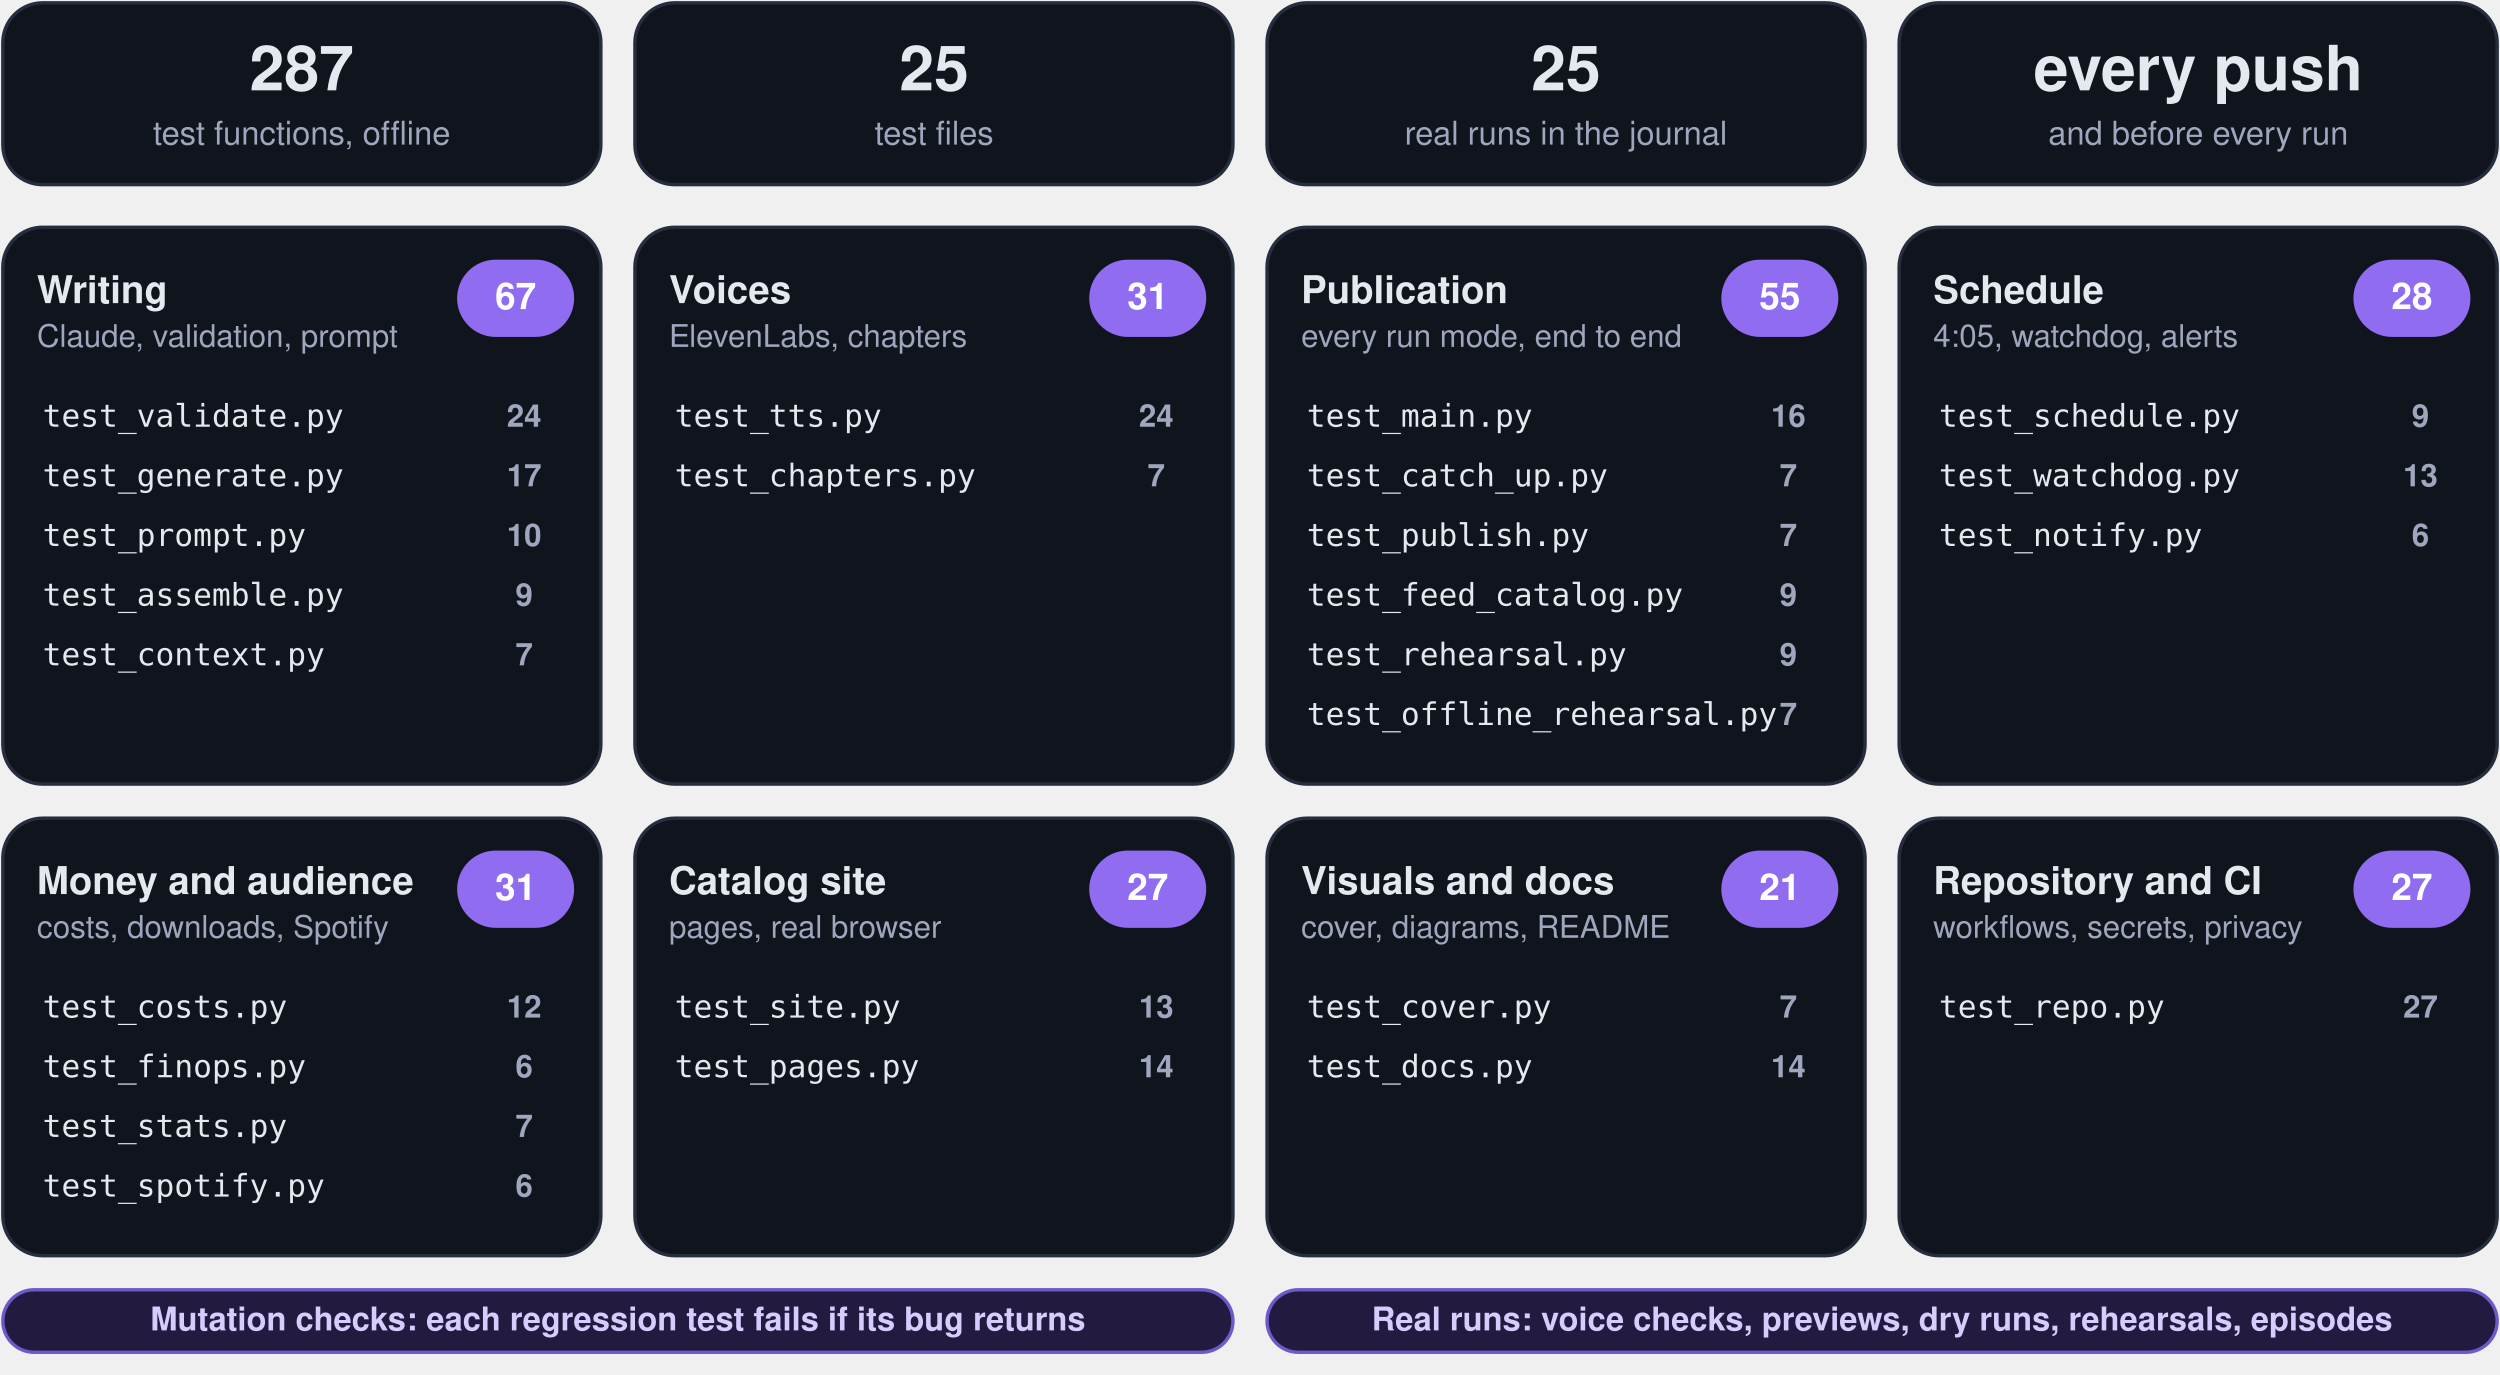
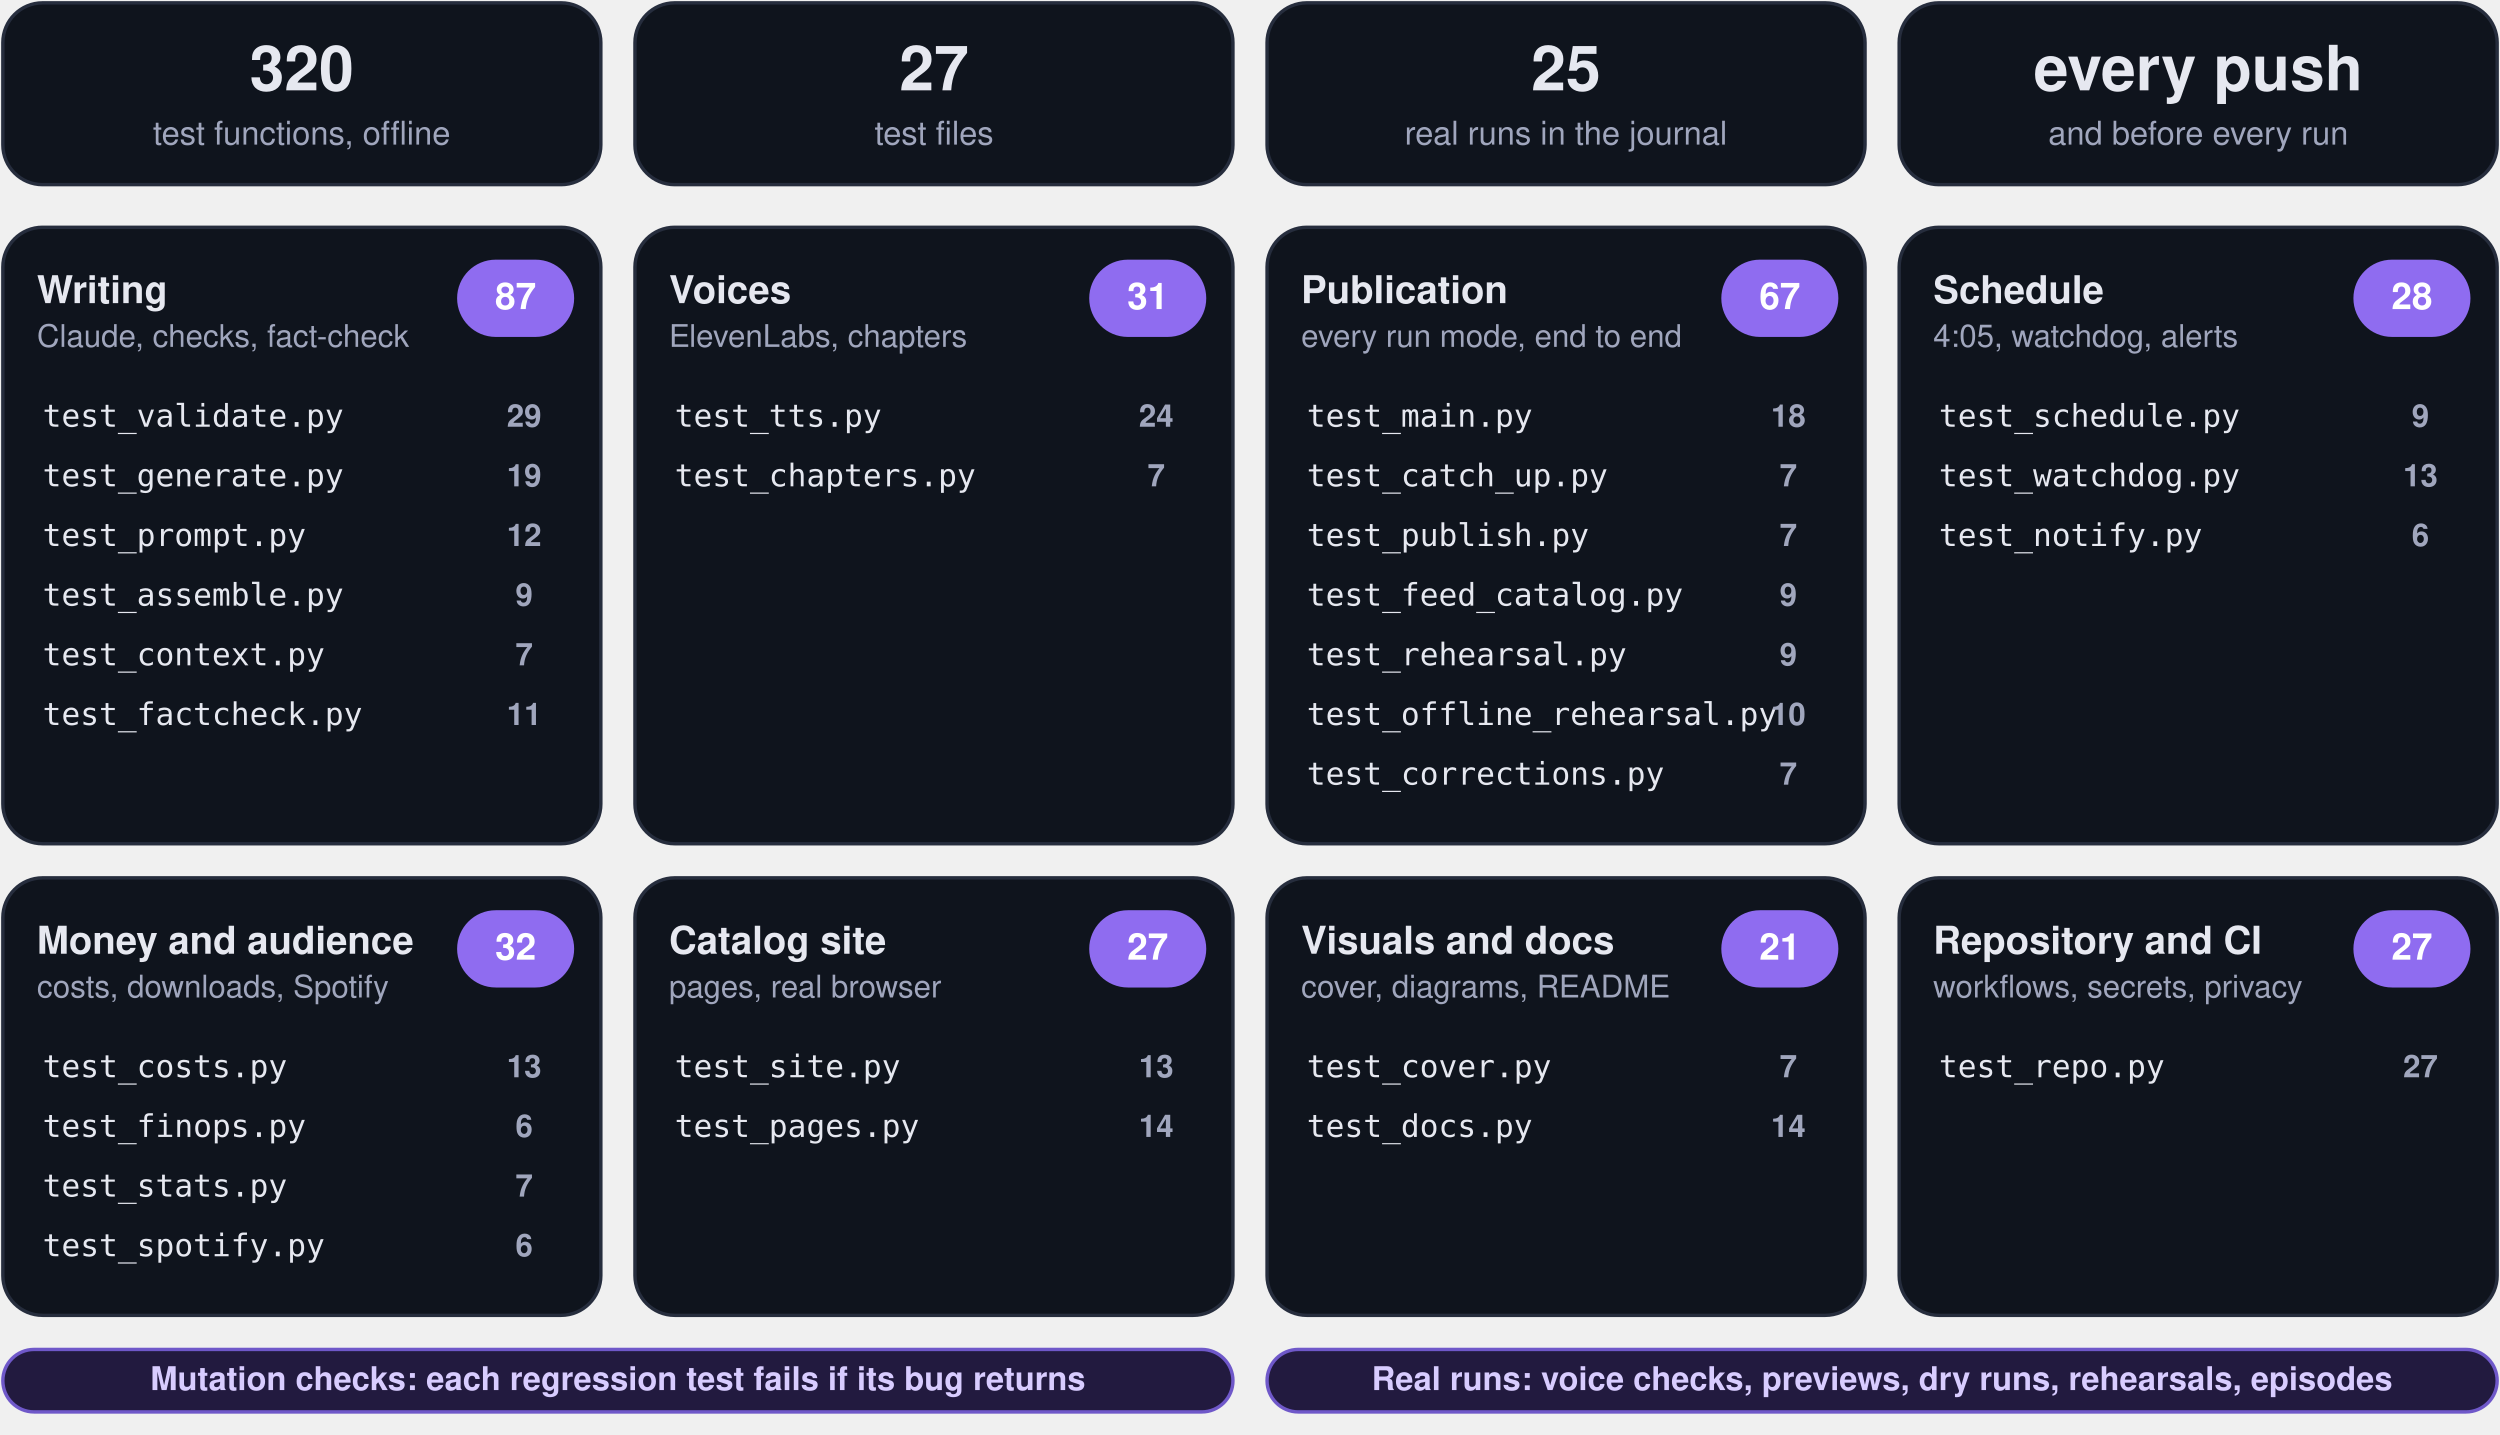
- <svg xmlns="http://www.w3.org/2000/svg" viewBox="0 0 880 484" width="880" height="484" role="img" aria-label="Test plan: 287 offline tests in 25 files">
+ <svg xmlns="http://www.w3.org/2000/svg" viewBox="0 0 880 505" width="880" height="505" role="img" aria-label="Test plan: 320 offline tests in 27 files">
  <g class="box">
    <rect x="1.0" y="1.0" width="210.5" height="64.0" rx="14" fill="#0f141d" stroke="#262d3d" stroke-width="1.2" class="frame" />
-     <text x="106.2" y="31.8" font-family="-apple-system, BlinkMacSystemFont, 'Segoe UI', Helvetica, Arial, sans-serif" font-size="22" font-weight="750" fill="#e6e8f0" text-anchor="middle">287</text>
+     <text x="106.2" y="31.8" font-family="-apple-system, BlinkMacSystemFont, 'Segoe UI', Helvetica, Arial, sans-serif" font-size="22" font-weight="750" fill="#e6e8f0" text-anchor="middle">320</text>
    <text x="106.2" y="50.9" font-family="-apple-system, BlinkMacSystemFont, 'Segoe UI', Helvetica, Arial, sans-serif" font-size="11.5" font-weight="500" fill="#a0a6bd" text-anchor="middle">test functions, offline</text>
  </g>
  <g class="box">
    <rect x="223.5" y="1.0" width="210.5" height="64.0" rx="14" fill="#0f141d" stroke="#262d3d" stroke-width="1.2" class="frame" />
-     <text x="328.8" y="31.8" font-family="-apple-system, BlinkMacSystemFont, 'Segoe UI', Helvetica, Arial, sans-serif" font-size="22" font-weight="750" fill="#e6e8f0" text-anchor="middle">25</text>
+     <text x="328.8" y="31.8" font-family="-apple-system, BlinkMacSystemFont, 'Segoe UI', Helvetica, Arial, sans-serif" font-size="22" font-weight="750" fill="#e6e8f0" text-anchor="middle">27</text>
    <text x="328.8" y="50.9" font-family="-apple-system, BlinkMacSystemFont, 'Segoe UI', Helvetica, Arial, sans-serif" font-size="11.5" font-weight="500" fill="#a0a6bd" text-anchor="middle">test files</text>
  </g>
  <g class="box">
    <rect x="446.0" y="1.0" width="210.5" height="64.0" rx="14" fill="#0f141d" stroke="#262d3d" stroke-width="1.2" class="frame" />
    <text x="551.2" y="31.8" font-family="-apple-system, BlinkMacSystemFont, 'Segoe UI', Helvetica, Arial, sans-serif" font-size="22" font-weight="750" fill="#e6e8f0" text-anchor="middle">25</text>
    <text x="551.2" y="50.9" font-family="-apple-system, BlinkMacSystemFont, 'Segoe UI', Helvetica, Arial, sans-serif" font-size="11.5" font-weight="500" fill="#a0a6bd" text-anchor="middle">real runs in the journal</text>
  </g>
  <g class="box">
    <rect x="668.5" y="1.0" width="210.5" height="64.0" rx="14" fill="#0f141d" stroke="#262d3d" stroke-width="1.2" class="frame" />
    <text x="773.8" y="31.8" font-family="-apple-system, BlinkMacSystemFont, 'Segoe UI', Helvetica, Arial, sans-serif" font-size="22" font-weight="750" fill="#e6e8f0" text-anchor="middle">every push</text>
    <text x="773.8" y="50.9" font-family="-apple-system, BlinkMacSystemFont, 'Segoe UI', Helvetica, Arial, sans-serif" font-size="11.5" font-weight="500" fill="#a0a6bd" text-anchor="middle">and before every run</text>
  </g>
-   <rect x="1.0" y="80.0" width="210.5" height="196.0" rx="14" fill="#0f141d" stroke="#262d3d" stroke-width="1.2" />
+   <rect x="1.0" y="80.0" width="210.5" height="217.0" rx="14" fill="#0f141d" stroke="#262d3d" stroke-width="1.2" />
  <g class="box">
    <rect x="9.0" y="90.0" width="152.5" height="40.0" rx="12" fill="none" stroke="none" stroke-width="1.2" class="frame" />
    <text x="13.0" y="106.7" font-family="-apple-system, BlinkMacSystemFont, 'Segoe UI', Helvetica, Arial, sans-serif" font-size="13.5" font-weight="700" fill="#e6e8f0" text-anchor="start">Writing</text>
-     <text x="13.0" y="122.1" font-family="-apple-system, BlinkMacSystemFont, 'Segoe UI', Helvetica, Arial, sans-serif" font-size="11" font-weight="400" fill="#a0a6bd" text-anchor="start">Claude, validation, prompt</text>
+     <text x="13.0" y="122.1" font-family="-apple-system, BlinkMacSystemFont, 'Segoe UI', Helvetica, Arial, sans-serif" font-size="11" font-weight="400" fill="#a0a6bd" text-anchor="start">Claude, checks, fact-check</text>
  </g>
  <g class="box">
    <rect x="161.5" y="92.0" width="40.0" height="26.0" rx="13" fill="#8f6cf0" stroke="#8f6cf0" stroke-width="1.2" class="frame" />
-     <text x="181.5" y="108.8" font-family="-apple-system, BlinkMacSystemFont, 'Segoe UI', Helvetica, Arial, sans-serif" font-size="13" font-weight="700" fill="#ffffff" text-anchor="middle">67</text>
+     <text x="181.5" y="108.8" font-family="-apple-system, BlinkMacSystemFont, 'Segoe UI', Helvetica, Arial, sans-serif" font-size="13" font-weight="700" fill="#ffffff" text-anchor="middle">87</text>
  </g>
  <g class="box">
    <rect x="11.0" y="138.0" width="190.5" height="18.0" rx="12" fill="none" stroke="none" stroke-width="1.2" class="frame" />
    <text x="15.0" y="150.2" font-family="ui-monospace, SFMono-Regular, Menlo, Consolas, monospace" font-size="11" font-weight="500" fill="#e6e8f0" text-anchor="start">test_validate.py</text>
  </g>
  <g class="box">
    <rect x="167.5" y="138.0" width="34.0" height="18.0" rx="12" fill="none" stroke="none" stroke-width="1.2" class="frame" />
-     <text x="184.5" y="150.2" font-family="-apple-system, BlinkMacSystemFont, 'Segoe UI', Helvetica, Arial, sans-serif" font-size="11" font-weight="700" fill="#a0a6bd" text-anchor="middle">24</text>
+     <text x="184.5" y="150.2" font-family="-apple-system, BlinkMacSystemFont, 'Segoe UI', Helvetica, Arial, sans-serif" font-size="11" font-weight="700" fill="#a0a6bd" text-anchor="middle">29</text>
  </g>
  <g class="box">
    <rect x="11.0" y="159.0" width="190.5" height="18.0" rx="12" fill="none" stroke="none" stroke-width="1.2" class="frame" />
    <text x="15.0" y="171.2" font-family="ui-monospace, SFMono-Regular, Menlo, Consolas, monospace" font-size="11" font-weight="500" fill="#e6e8f0" text-anchor="start">test_generate.py</text>
  </g>
  <g class="box">
    <rect x="167.5" y="159.0" width="34.0" height="18.0" rx="12" fill="none" stroke="none" stroke-width="1.2" class="frame" />
-     <text x="184.5" y="171.2" font-family="-apple-system, BlinkMacSystemFont, 'Segoe UI', Helvetica, Arial, sans-serif" font-size="11" font-weight="700" fill="#a0a6bd" text-anchor="middle">17</text>
+     <text x="184.5" y="171.2" font-family="-apple-system, BlinkMacSystemFont, 'Segoe UI', Helvetica, Arial, sans-serif" font-size="11" font-weight="700" fill="#a0a6bd" text-anchor="middle">19</text>
  </g>
  <g class="box">
    <rect x="11.0" y="180.0" width="190.5" height="18.0" rx="12" fill="none" stroke="none" stroke-width="1.2" class="frame" />
    <text x="15.0" y="192.2" font-family="ui-monospace, SFMono-Regular, Menlo, Consolas, monospace" font-size="11" font-weight="500" fill="#e6e8f0" text-anchor="start">test_prompt.py</text>
  </g>
  <g class="box">
    <rect x="167.5" y="180.0" width="34.0" height="18.0" rx="12" fill="none" stroke="none" stroke-width="1.2" class="frame" />
-     <text x="184.5" y="192.2" font-family="-apple-system, BlinkMacSystemFont, 'Segoe UI', Helvetica, Arial, sans-serif" font-size="11" font-weight="700" fill="#a0a6bd" text-anchor="middle">10</text>
+     <text x="184.5" y="192.2" font-family="-apple-system, BlinkMacSystemFont, 'Segoe UI', Helvetica, Arial, sans-serif" font-size="11" font-weight="700" fill="#a0a6bd" text-anchor="middle">12</text>
  </g>
  <g class="box">
    <rect x="11.0" y="201.0" width="190.5" height="18.0" rx="12" fill="none" stroke="none" stroke-width="1.2" class="frame" />
    <text x="15.0" y="213.2" font-family="ui-monospace, SFMono-Regular, Menlo, Consolas, monospace" font-size="11" font-weight="500" fill="#e6e8f0" text-anchor="start">test_assemble.py</text>
  </g>
  <g class="box">
    <rect x="167.5" y="201.0" width="34.0" height="18.0" rx="12" fill="none" stroke="none" stroke-width="1.2" class="frame" />
    <text x="184.5" y="213.2" font-family="-apple-system, BlinkMacSystemFont, 'Segoe UI', Helvetica, Arial, sans-serif" font-size="11" font-weight="700" fill="#a0a6bd" text-anchor="middle">9</text>
  </g>
  <g class="box">
    <rect x="11.0" y="222.0" width="190.5" height="18.0" rx="12" fill="none" stroke="none" stroke-width="1.2" class="frame" />
    <text x="15.0" y="234.2" font-family="ui-monospace, SFMono-Regular, Menlo, Consolas, monospace" font-size="11" font-weight="500" fill="#e6e8f0" text-anchor="start">test_context.py</text>
  </g>
  <g class="box">
    <rect x="167.5" y="222.0" width="34.0" height="18.0" rx="12" fill="none" stroke="none" stroke-width="1.2" class="frame" />
    <text x="184.5" y="234.2" font-family="-apple-system, BlinkMacSystemFont, 'Segoe UI', Helvetica, Arial, sans-serif" font-size="11" font-weight="700" fill="#a0a6bd" text-anchor="middle">7</text>
  </g>
-   <rect x="223.5" y="80.0" width="210.5" height="196.0" rx="14" fill="#0f141d" stroke="#262d3d" stroke-width="1.2" />
+   <g class="box">
+     <rect x="11.0" y="243.0" width="190.5" height="18.0" rx="12" fill="none" stroke="none" stroke-width="1.2" class="frame" />
+     <text x="15.0" y="255.2" font-family="ui-monospace, SFMono-Regular, Menlo, Consolas, monospace" font-size="11" font-weight="500" fill="#e6e8f0" text-anchor="start">test_factcheck.py</text>
+   </g>
+   <g class="box">
+     <rect x="167.5" y="243.0" width="34.0" height="18.0" rx="12" fill="none" stroke="none" stroke-width="1.2" class="frame" />
+     <text x="184.5" y="255.2" font-family="-apple-system, BlinkMacSystemFont, 'Segoe UI', Helvetica, Arial, sans-serif" font-size="11" font-weight="700" fill="#a0a6bd" text-anchor="middle">11</text>
+   </g>
+   <rect x="223.5" y="80.0" width="210.5" height="217.0" rx="14" fill="#0f141d" stroke="#262d3d" stroke-width="1.2" />
  <g class="box">
    <rect x="231.5" y="90.0" width="152.5" height="40.0" rx="12" fill="none" stroke="none" stroke-width="1.2" class="frame" />
    <text x="235.5" y="106.7" font-family="-apple-system, BlinkMacSystemFont, 'Segoe UI', Helvetica, Arial, sans-serif" font-size="13.5" font-weight="700" fill="#e6e8f0" text-anchor="start">Voices</text>
    <text x="235.5" y="122.1" font-family="-apple-system, BlinkMacSystemFont, 'Segoe UI', Helvetica, Arial, sans-serif" font-size="11" font-weight="400" fill="#a0a6bd" text-anchor="start">ElevenLabs, chapters</text>
  </g>
  <g class="box">
    <rect x="384.0" y="92.0" width="40.0" height="26.0" rx="13" fill="#8f6cf0" stroke="#8f6cf0" stroke-width="1.2" class="frame" />
    <text x="404.0" y="108.8" font-family="-apple-system, BlinkMacSystemFont, 'Segoe UI', Helvetica, Arial, sans-serif" font-size="13" font-weight="700" fill="#ffffff" text-anchor="middle">31</text>
  </g>
  <g class="box">
    <rect x="233.5" y="138.0" width="190.5" height="18.0" rx="12" fill="none" stroke="none" stroke-width="1.2" class="frame" />
    <text x="237.5" y="150.2" font-family="ui-monospace, SFMono-Regular, Menlo, Consolas, monospace" font-size="11" font-weight="500" fill="#e6e8f0" text-anchor="start">test_tts.py</text>
  </g>
  <g class="box">
    <rect x="390.0" y="138.0" width="34.0" height="18.0" rx="12" fill="none" stroke="none" stroke-width="1.2" class="frame" />
    <text x="407.0" y="150.2" font-family="-apple-system, BlinkMacSystemFont, 'Segoe UI', Helvetica, Arial, sans-serif" font-size="11" font-weight="700" fill="#a0a6bd" text-anchor="middle">24</text>
  </g>
  <g class="box">
    <rect x="233.5" y="159.0" width="190.5" height="18.0" rx="12" fill="none" stroke="none" stroke-width="1.2" class="frame" />
    <text x="237.5" y="171.2" font-family="ui-monospace, SFMono-Regular, Menlo, Consolas, monospace" font-size="11" font-weight="500" fill="#e6e8f0" text-anchor="start">test_chapters.py</text>
  </g>
  <g class="box">
    <rect x="390.0" y="159.0" width="34.0" height="18.0" rx="12" fill="none" stroke="none" stroke-width="1.2" class="frame" />
    <text x="407.0" y="171.2" font-family="-apple-system, BlinkMacSystemFont, 'Segoe UI', Helvetica, Arial, sans-serif" font-size="11" font-weight="700" fill="#a0a6bd" text-anchor="middle">7</text>
  </g>
-   <rect x="446.0" y="80.0" width="210.5" height="196.0" rx="14" fill="#0f141d" stroke="#262d3d" stroke-width="1.2" />
+   <rect x="446.0" y="80.0" width="210.5" height="217.0" rx="14" fill="#0f141d" stroke="#262d3d" stroke-width="1.2" />
  <g class="box">
    <rect x="454.0" y="90.0" width="152.5" height="40.0" rx="12" fill="none" stroke="none" stroke-width="1.2" class="frame" />
    <text x="458.0" y="106.7" font-family="-apple-system, BlinkMacSystemFont, 'Segoe UI', Helvetica, Arial, sans-serif" font-size="13.5" font-weight="700" fill="#e6e8f0" text-anchor="start">Publication</text>
    <text x="458.0" y="122.1" font-family="-apple-system, BlinkMacSystemFont, 'Segoe UI', Helvetica, Arial, sans-serif" font-size="11" font-weight="400" fill="#a0a6bd" text-anchor="start">every run mode, end to end</text>
  </g>
  <g class="box">
    <rect x="606.5" y="92.0" width="40.0" height="26.0" rx="13" fill="#8f6cf0" stroke="#8f6cf0" stroke-width="1.2" class="frame" />
-     <text x="626.5" y="108.8" font-family="-apple-system, BlinkMacSystemFont, 'Segoe UI', Helvetica, Arial, sans-serif" font-size="13" font-weight="700" fill="#ffffff" text-anchor="middle">55</text>
+     <text x="626.5" y="108.8" font-family="-apple-system, BlinkMacSystemFont, 'Segoe UI', Helvetica, Arial, sans-serif" font-size="13" font-weight="700" fill="#ffffff" text-anchor="middle">67</text>
  </g>
  <g class="box">
    <rect x="456.0" y="138.0" width="190.5" height="18.0" rx="12" fill="none" stroke="none" stroke-width="1.2" class="frame" />
    <text x="460.0" y="150.2" font-family="ui-monospace, SFMono-Regular, Menlo, Consolas, monospace" font-size="11" font-weight="500" fill="#e6e8f0" text-anchor="start">test_main.py</text>
  </g>
  <g class="box">
    <rect x="612.5" y="138.0" width="34.0" height="18.0" rx="12" fill="none" stroke="none" stroke-width="1.2" class="frame" />
-     <text x="629.5" y="150.2" font-family="-apple-system, BlinkMacSystemFont, 'Segoe UI', Helvetica, Arial, sans-serif" font-size="11" font-weight="700" fill="#a0a6bd" text-anchor="middle">16</text>
+     <text x="629.5" y="150.2" font-family="-apple-system, BlinkMacSystemFont, 'Segoe UI', Helvetica, Arial, sans-serif" font-size="11" font-weight="700" fill="#a0a6bd" text-anchor="middle">18</text>
  </g>
  <g class="box">
    <rect x="456.0" y="159.0" width="190.5" height="18.0" rx="12" fill="none" stroke="none" stroke-width="1.2" class="frame" />
    <text x="460.0" y="171.2" font-family="ui-monospace, SFMono-Regular, Menlo, Consolas, monospace" font-size="11" font-weight="500" fill="#e6e8f0" text-anchor="start">test_catch_up.py</text>
  </g>
  <g class="box">
    <rect x="612.5" y="159.0" width="34.0" height="18.0" rx="12" fill="none" stroke="none" stroke-width="1.2" class="frame" />
    <text x="629.5" y="171.2" font-family="-apple-system, BlinkMacSystemFont, 'Segoe UI', Helvetica, Arial, sans-serif" font-size="11" font-weight="700" fill="#a0a6bd" text-anchor="middle">7</text>
  </g>
  <g class="box">
    <rect x="456.0" y="180.0" width="190.5" height="18.0" rx="12" fill="none" stroke="none" stroke-width="1.2" class="frame" />
    <text x="460.0" y="192.2" font-family="ui-monospace, SFMono-Regular, Menlo, Consolas, monospace" font-size="11" font-weight="500" fill="#e6e8f0" text-anchor="start">test_publish.py</text>
  </g>
  <g class="box">
    <rect x="612.5" y="180.0" width="34.0" height="18.0" rx="12" fill="none" stroke="none" stroke-width="1.2" class="frame" />
    <text x="629.5" y="192.2" font-family="-apple-system, BlinkMacSystemFont, 'Segoe UI', Helvetica, Arial, sans-serif" font-size="11" font-weight="700" fill="#a0a6bd" text-anchor="middle">7</text>
  </g>
  <g class="box">
    <rect x="456.0" y="201.0" width="190.5" height="18.0" rx="12" fill="none" stroke="none" stroke-width="1.2" class="frame" />
    <text x="460.0" y="213.2" font-family="ui-monospace, SFMono-Regular, Menlo, Consolas, monospace" font-size="11" font-weight="500" fill="#e6e8f0" text-anchor="start">test_feed_catalog.py</text>
  </g>
  <g class="box">
    <rect x="612.5" y="201.0" width="34.0" height="18.0" rx="12" fill="none" stroke="none" stroke-width="1.2" class="frame" />
    <text x="629.5" y="213.2" font-family="-apple-system, BlinkMacSystemFont, 'Segoe UI', Helvetica, Arial, sans-serif" font-size="11" font-weight="700" fill="#a0a6bd" text-anchor="middle">9</text>
  </g>
  <g class="box">
    <rect x="456.0" y="222.0" width="190.5" height="18.0" rx="12" fill="none" stroke="none" stroke-width="1.2" class="frame" />
    <text x="460.0" y="234.2" font-family="ui-monospace, SFMono-Regular, Menlo, Consolas, monospace" font-size="11" font-weight="500" fill="#e6e8f0" text-anchor="start">test_rehearsal.py</text>
  </g>
  <g class="box">
    <rect x="612.5" y="222.0" width="34.0" height="18.0" rx="12" fill="none" stroke="none" stroke-width="1.2" class="frame" />
    <text x="629.5" y="234.2" font-family="-apple-system, BlinkMacSystemFont, 'Segoe UI', Helvetica, Arial, sans-serif" font-size="11" font-weight="700" fill="#a0a6bd" text-anchor="middle">9</text>
  </g>
  <g class="box">
    <rect x="456.0" y="243.0" width="190.5" height="18.0" rx="12" fill="none" stroke="none" stroke-width="1.2" class="frame" />
    <text x="460.0" y="255.2" font-family="ui-monospace, SFMono-Regular, Menlo, Consolas, monospace" font-size="11" font-weight="500" fill="#e6e8f0" text-anchor="start">test_offline_rehearsal.py</text>
  </g>
  <g class="box">
    <rect x="612.5" y="243.0" width="34.0" height="18.0" rx="12" fill="none" stroke="none" stroke-width="1.2" class="frame" />
-     <text x="629.5" y="255.2" font-family="-apple-system, BlinkMacSystemFont, 'Segoe UI', Helvetica, Arial, sans-serif" font-size="11" font-weight="700" fill="#a0a6bd" text-anchor="middle">7</text>
-   </g>
-   <rect x="668.5" y="80.0" width="210.5" height="196.0" rx="14" fill="#0f141d" stroke="#262d3d" stroke-width="1.2" />
+     <text x="629.5" y="255.2" font-family="-apple-system, BlinkMacSystemFont, 'Segoe UI', Helvetica, Arial, sans-serif" font-size="11" font-weight="700" fill="#a0a6bd" text-anchor="middle">10</text>
+   </g>
+   <g class="box">
+     <rect x="456.0" y="264.0" width="190.5" height="18.0" rx="12" fill="none" stroke="none" stroke-width="1.2" class="frame" />
+     <text x="460.0" y="276.2" font-family="ui-monospace, SFMono-Regular, Menlo, Consolas, monospace" font-size="11" font-weight="500" fill="#e6e8f0" text-anchor="start">test_corrections.py</text>
+   </g>
+   <g class="box">
+     <rect x="612.5" y="264.0" width="34.0" height="18.0" rx="12" fill="none" stroke="none" stroke-width="1.2" class="frame" />
+     <text x="629.5" y="276.2" font-family="-apple-system, BlinkMacSystemFont, 'Segoe UI', Helvetica, Arial, sans-serif" font-size="11" font-weight="700" fill="#a0a6bd" text-anchor="middle">7</text>
+   </g>
+   <rect x="668.5" y="80.0" width="210.5" height="217.0" rx="14" fill="#0f141d" stroke="#262d3d" stroke-width="1.2" />
  <g class="box">
    <rect x="676.5" y="90.0" width="152.5" height="40.0" rx="12" fill="none" stroke="none" stroke-width="1.2" class="frame" />
    <text x="680.5" y="106.7" font-family="-apple-system, BlinkMacSystemFont, 'Segoe UI', Helvetica, Arial, sans-serif" font-size="13.5" font-weight="700" fill="#e6e8f0" text-anchor="start">Schedule</text>
    <text x="680.5" y="122.1" font-family="-apple-system, BlinkMacSystemFont, 'Segoe UI', Helvetica, Arial, sans-serif" font-size="11" font-weight="400" fill="#a0a6bd" text-anchor="start">4:05, watchdog, alerts</text>
  </g>
  <g class="box">
    <rect x="829.0" y="92.0" width="40.0" height="26.0" rx="13" fill="#8f6cf0" stroke="#8f6cf0" stroke-width="1.2" class="frame" />
    <text x="849.0" y="108.8" font-family="-apple-system, BlinkMacSystemFont, 'Segoe UI', Helvetica, Arial, sans-serif" font-size="13" font-weight="700" fill="#ffffff" text-anchor="middle">28</text>
  </g>
  <g class="box">
    <rect x="678.5" y="138.0" width="190.5" height="18.0" rx="12" fill="none" stroke="none" stroke-width="1.2" class="frame" />
    <text x="682.5" y="150.2" font-family="ui-monospace, SFMono-Regular, Menlo, Consolas, monospace" font-size="11" font-weight="500" fill="#e6e8f0" text-anchor="start">test_schedule.py</text>
  </g>
  <g class="box">
    <rect x="835.0" y="138.0" width="34.0" height="18.0" rx="12" fill="none" stroke="none" stroke-width="1.2" class="frame" />
    <text x="852.0" y="150.2" font-family="-apple-system, BlinkMacSystemFont, 'Segoe UI', Helvetica, Arial, sans-serif" font-size="11" font-weight="700" fill="#a0a6bd" text-anchor="middle">9</text>
  </g>
  <g class="box">
    <rect x="678.5" y="159.0" width="190.5" height="18.0" rx="12" fill="none" stroke="none" stroke-width="1.2" class="frame" />
    <text x="682.5" y="171.2" font-family="ui-monospace, SFMono-Regular, Menlo, Consolas, monospace" font-size="11" font-weight="500" fill="#e6e8f0" text-anchor="start">test_watchdog.py</text>
  </g>
  <g class="box">
    <rect x="835.0" y="159.0" width="34.0" height="18.0" rx="12" fill="none" stroke="none" stroke-width="1.2" class="frame" />
    <text x="852.0" y="171.2" font-family="-apple-system, BlinkMacSystemFont, 'Segoe UI', Helvetica, Arial, sans-serif" font-size="11" font-weight="700" fill="#a0a6bd" text-anchor="middle">13</text>
  </g>
  <g class="box">
    <rect x="678.5" y="180.0" width="190.5" height="18.0" rx="12" fill="none" stroke="none" stroke-width="1.2" class="frame" />
    <text x="682.5" y="192.2" font-family="ui-monospace, SFMono-Regular, Menlo, Consolas, monospace" font-size="11" font-weight="500" fill="#e6e8f0" text-anchor="start">test_notify.py</text>
  </g>
  <g class="box">
    <rect x="835.0" y="180.0" width="34.0" height="18.0" rx="12" fill="none" stroke="none" stroke-width="1.2" class="frame" />
    <text x="852.0" y="192.2" font-family="-apple-system, BlinkMacSystemFont, 'Segoe UI', Helvetica, Arial, sans-serif" font-size="11" font-weight="700" fill="#a0a6bd" text-anchor="middle">6</text>
  </g>
-   <rect x="1.0" y="288.0" width="210.5" height="154.0" rx="14" fill="#0f141d" stroke="#262d3d" stroke-width="1.2" />
-   <g class="box">
-     <rect x="9.0" y="298.0" width="152.5" height="40.0" rx="12" fill="none" stroke="none" stroke-width="1.2" class="frame" />
-     <text x="13.0" y="314.7" font-family="-apple-system, BlinkMacSystemFont, 'Segoe UI', Helvetica, Arial, sans-serif" font-size="13.5" font-weight="700" fill="#e6e8f0" text-anchor="start">Money and audience</text>
-     <text x="13.0" y="330.1" font-family="-apple-system, BlinkMacSystemFont, 'Segoe UI', Helvetica, Arial, sans-serif" font-size="11" font-weight="400" fill="#a0a6bd" text-anchor="start">costs, downloads, Spotify</text>
-   </g>
-   <g class="box">
-     <rect x="161.5" y="300.0" width="40.0" height="26.0" rx="13" fill="#8f6cf0" stroke="#8f6cf0" stroke-width="1.2" class="frame" />
-     <text x="181.5" y="316.8" font-family="-apple-system, BlinkMacSystemFont, 'Segoe UI', Helvetica, Arial, sans-serif" font-size="13" font-weight="700" fill="#ffffff" text-anchor="middle">31</text>
-   </g>
-   <g class="box">
-     <rect x="11.0" y="346.0" width="190.5" height="18.0" rx="12" fill="none" stroke="none" stroke-width="1.2" class="frame" />
-     <text x="15.0" y="358.2" font-family="ui-monospace, SFMono-Regular, Menlo, Consolas, monospace" font-size="11" font-weight="500" fill="#e6e8f0" text-anchor="start">test_costs.py</text>
-   </g>
-   <g class="box">
-     <rect x="167.5" y="346.0" width="34.0" height="18.0" rx="12" fill="none" stroke="none" stroke-width="1.2" class="frame" />
-     <text x="184.5" y="358.2" font-family="-apple-system, BlinkMacSystemFont, 'Segoe UI', Helvetica, Arial, sans-serif" font-size="11" font-weight="700" fill="#a0a6bd" text-anchor="middle">12</text>
+   <rect x="1.0" y="309.0" width="210.5" height="154.0" rx="14" fill="#0f141d" stroke="#262d3d" stroke-width="1.2" />
+   <g class="box">
+     <rect x="9.0" y="319.0" width="152.5" height="40.0" rx="12" fill="none" stroke="none" stroke-width="1.2" class="frame" />
+     <text x="13.0" y="335.7" font-family="-apple-system, BlinkMacSystemFont, 'Segoe UI', Helvetica, Arial, sans-serif" font-size="13.5" font-weight="700" fill="#e6e8f0" text-anchor="start">Money and audience</text>
+     <text x="13.0" y="351.1" font-family="-apple-system, BlinkMacSystemFont, 'Segoe UI', Helvetica, Arial, sans-serif" font-size="11" font-weight="400" fill="#a0a6bd" text-anchor="start">costs, downloads, Spotify</text>
+   </g>
+   <g class="box">
+     <rect x="161.5" y="321.0" width="40.0" height="26.0" rx="13" fill="#8f6cf0" stroke="#8f6cf0" stroke-width="1.2" class="frame" />
+     <text x="181.5" y="337.8" font-family="-apple-system, BlinkMacSystemFont, 'Segoe UI', Helvetica, Arial, sans-serif" font-size="13" font-weight="700" fill="#ffffff" text-anchor="middle">32</text>
  </g>
  <g class="box">
    <rect x="11.0" y="367.0" width="190.5" height="18.0" rx="12" fill="none" stroke="none" stroke-width="1.2" class="frame" />
-     <text x="15.0" y="379.2" font-family="ui-monospace, SFMono-Regular, Menlo, Consolas, monospace" font-size="11" font-weight="500" fill="#e6e8f0" text-anchor="start">test_finops.py</text>
+     <text x="15.0" y="379.2" font-family="ui-monospace, SFMono-Regular, Menlo, Consolas, monospace" font-size="11" font-weight="500" fill="#e6e8f0" text-anchor="start">test_costs.py</text>
  </g>
  <g class="box">
    <rect x="167.5" y="367.0" width="34.0" height="18.0" rx="12" fill="none" stroke="none" stroke-width="1.2" class="frame" />
-     <text x="184.5" y="379.2" font-family="-apple-system, BlinkMacSystemFont, 'Segoe UI', Helvetica, Arial, sans-serif" font-size="11" font-weight="700" fill="#a0a6bd" text-anchor="middle">6</text>
+     <text x="184.5" y="379.2" font-family="-apple-system, BlinkMacSystemFont, 'Segoe UI', Helvetica, Arial, sans-serif" font-size="11" font-weight="700" fill="#a0a6bd" text-anchor="middle">13</text>
  </g>
  <g class="box">
    <rect x="11.0" y="388.0" width="190.5" height="18.0" rx="12" fill="none" stroke="none" stroke-width="1.2" class="frame" />
-     <text x="15.0" y="400.2" font-family="ui-monospace, SFMono-Regular, Menlo, Consolas, monospace" font-size="11" font-weight="500" fill="#e6e8f0" text-anchor="start">test_stats.py</text>
+     <text x="15.0" y="400.2" font-family="ui-monospace, SFMono-Regular, Menlo, Consolas, monospace" font-size="11" font-weight="500" fill="#e6e8f0" text-anchor="start">test_finops.py</text>
  </g>
  <g class="box">
    <rect x="167.5" y="388.0" width="34.0" height="18.0" rx="12" fill="none" stroke="none" stroke-width="1.2" class="frame" />
-     <text x="184.5" y="400.2" font-family="-apple-system, BlinkMacSystemFont, 'Segoe UI', Helvetica, Arial, sans-serif" font-size="11" font-weight="700" fill="#a0a6bd" text-anchor="middle">7</text>
+     <text x="184.5" y="400.2" font-family="-apple-system, BlinkMacSystemFont, 'Segoe UI', Helvetica, Arial, sans-serif" font-size="11" font-weight="700" fill="#a0a6bd" text-anchor="middle">6</text>
  </g>
  <g class="box">
    <rect x="11.0" y="409.0" width="190.5" height="18.0" rx="12" fill="none" stroke="none" stroke-width="1.2" class="frame" />
-     <text x="15.0" y="421.2" font-family="ui-monospace, SFMono-Regular, Menlo, Consolas, monospace" font-size="11" font-weight="500" fill="#e6e8f0" text-anchor="start">test_spotify.py</text>
+     <text x="15.0" y="421.2" font-family="ui-monospace, SFMono-Regular, Menlo, Consolas, monospace" font-size="11" font-weight="500" fill="#e6e8f0" text-anchor="start">test_stats.py</text>
  </g>
  <g class="box">
    <rect x="167.5" y="409.0" width="34.0" height="18.0" rx="12" fill="none" stroke="none" stroke-width="1.2" class="frame" />
-     <text x="184.5" y="421.2" font-family="-apple-system, BlinkMacSystemFont, 'Segoe UI', Helvetica, Arial, sans-serif" font-size="11" font-weight="700" fill="#a0a6bd" text-anchor="middle">6</text>
-   </g>
-   <rect x="223.5" y="288.0" width="210.5" height="154.0" rx="14" fill="#0f141d" stroke="#262d3d" stroke-width="1.2" />
-   <g class="box">
-     <rect x="231.5" y="298.0" width="152.5" height="40.0" rx="12" fill="none" stroke="none" stroke-width="1.2" class="frame" />
-     <text x="235.5" y="314.7" font-family="-apple-system, BlinkMacSystemFont, 'Segoe UI', Helvetica, Arial, sans-serif" font-size="13.5" font-weight="700" fill="#e6e8f0" text-anchor="start">Catalog site</text>
-     <text x="235.5" y="330.1" font-family="-apple-system, BlinkMacSystemFont, 'Segoe UI', Helvetica, Arial, sans-serif" font-size="11" font-weight="400" fill="#a0a6bd" text-anchor="start">pages, real browser</text>
-   </g>
-   <g class="box">
-     <rect x="384.0" y="300.0" width="40.0" height="26.0" rx="13" fill="#8f6cf0" stroke="#8f6cf0" stroke-width="1.2" class="frame" />
-     <text x="404.0" y="316.8" font-family="-apple-system, BlinkMacSystemFont, 'Segoe UI', Helvetica, Arial, sans-serif" font-size="13" font-weight="700" fill="#ffffff" text-anchor="middle">27</text>
-   </g>
-   <g class="box">
-     <rect x="233.5" y="346.0" width="190.5" height="18.0" rx="12" fill="none" stroke="none" stroke-width="1.2" class="frame" />
-     <text x="237.5" y="358.2" font-family="ui-monospace, SFMono-Regular, Menlo, Consolas, monospace" font-size="11" font-weight="500" fill="#e6e8f0" text-anchor="start">test_site.py</text>
-   </g>
-   <g class="box">
-     <rect x="390.0" y="346.0" width="34.0" height="18.0" rx="12" fill="none" stroke="none" stroke-width="1.2" class="frame" />
-     <text x="407.0" y="358.2" font-family="-apple-system, BlinkMacSystemFont, 'Segoe UI', Helvetica, Arial, sans-serif" font-size="11" font-weight="700" fill="#a0a6bd" text-anchor="middle">13</text>
+     <text x="184.5" y="421.2" font-family="-apple-system, BlinkMacSystemFont, 'Segoe UI', Helvetica, Arial, sans-serif" font-size="11" font-weight="700" fill="#a0a6bd" text-anchor="middle">7</text>
+   </g>
+   <g class="box">
+     <rect x="11.0" y="430.0" width="190.5" height="18.0" rx="12" fill="none" stroke="none" stroke-width="1.2" class="frame" />
+     <text x="15.0" y="442.2" font-family="ui-monospace, SFMono-Regular, Menlo, Consolas, monospace" font-size="11" font-weight="500" fill="#e6e8f0" text-anchor="start">test_spotify.py</text>
+   </g>
+   <g class="box">
+     <rect x="167.5" y="430.0" width="34.0" height="18.0" rx="12" fill="none" stroke="none" stroke-width="1.2" class="frame" />
+     <text x="184.5" y="442.2" font-family="-apple-system, BlinkMacSystemFont, 'Segoe UI', Helvetica, Arial, sans-serif" font-size="11" font-weight="700" fill="#a0a6bd" text-anchor="middle">6</text>
+   </g>
+   <rect x="223.5" y="309.0" width="210.5" height="154.0" rx="14" fill="#0f141d" stroke="#262d3d" stroke-width="1.2" />
+   <g class="box">
+     <rect x="231.5" y="319.0" width="152.5" height="40.0" rx="12" fill="none" stroke="none" stroke-width="1.2" class="frame" />
+     <text x="235.5" y="335.7" font-family="-apple-system, BlinkMacSystemFont, 'Segoe UI', Helvetica, Arial, sans-serif" font-size="13.5" font-weight="700" fill="#e6e8f0" text-anchor="start">Catalog site</text>
+     <text x="235.5" y="351.1" font-family="-apple-system, BlinkMacSystemFont, 'Segoe UI', Helvetica, Arial, sans-serif" font-size="11" font-weight="400" fill="#a0a6bd" text-anchor="start">pages, real browser</text>
+   </g>
+   <g class="box">
+     <rect x="384.0" y="321.0" width="40.0" height="26.0" rx="13" fill="#8f6cf0" stroke="#8f6cf0" stroke-width="1.2" class="frame" />
+     <text x="404.0" y="337.8" font-family="-apple-system, BlinkMacSystemFont, 'Segoe UI', Helvetica, Arial, sans-serif" font-size="13" font-weight="700" fill="#ffffff" text-anchor="middle">27</text>
  </g>
  <g class="box">
    <rect x="233.5" y="367.0" width="190.5" height="18.0" rx="12" fill="none" stroke="none" stroke-width="1.2" class="frame" />
-     <text x="237.5" y="379.2" font-family="ui-monospace, SFMono-Regular, Menlo, Consolas, monospace" font-size="11" font-weight="500" fill="#e6e8f0" text-anchor="start">test_pages.py</text>
+     <text x="237.5" y="379.2" font-family="ui-monospace, SFMono-Regular, Menlo, Consolas, monospace" font-size="11" font-weight="500" fill="#e6e8f0" text-anchor="start">test_site.py</text>
  </g>
  <g class="box">
    <rect x="390.0" y="367.0" width="34.0" height="18.0" rx="12" fill="none" stroke="none" stroke-width="1.2" class="frame" />
-     <text x="407.0" y="379.2" font-family="-apple-system, BlinkMacSystemFont, 'Segoe UI', Helvetica, Arial, sans-serif" font-size="11" font-weight="700" fill="#a0a6bd" text-anchor="middle">14</text>
-   </g>
-   <rect x="446.0" y="288.0" width="210.5" height="154.0" rx="14" fill="#0f141d" stroke="#262d3d" stroke-width="1.2" />
-   <g class="box">
-     <rect x="454.0" y="298.0" width="152.5" height="40.0" rx="12" fill="none" stroke="none" stroke-width="1.2" class="frame" />
-     <text x="458.0" y="314.7" font-family="-apple-system, BlinkMacSystemFont, 'Segoe UI', Helvetica, Arial, sans-serif" font-size="13.5" font-weight="700" fill="#e6e8f0" text-anchor="start">Visuals and docs</text>
-     <text x="458.0" y="330.1" font-family="-apple-system, BlinkMacSystemFont, 'Segoe UI', Helvetica, Arial, sans-serif" font-size="11" font-weight="400" fill="#a0a6bd" text-anchor="start">cover, diagrams, README</text>
-   </g>
-   <g class="box">
-     <rect x="606.5" y="300.0" width="40.0" height="26.0" rx="13" fill="#8f6cf0" stroke="#8f6cf0" stroke-width="1.2" class="frame" />
-     <text x="626.5" y="316.8" font-family="-apple-system, BlinkMacSystemFont, 'Segoe UI', Helvetica, Arial, sans-serif" font-size="13" font-weight="700" fill="#ffffff" text-anchor="middle">21</text>
-   </g>
-   <g class="box">
-     <rect x="456.0" y="346.0" width="190.5" height="18.0" rx="12" fill="none" stroke="none" stroke-width="1.2" class="frame" />
-     <text x="460.0" y="358.2" font-family="ui-monospace, SFMono-Regular, Menlo, Consolas, monospace" font-size="11" font-weight="500" fill="#e6e8f0" text-anchor="start">test_cover.py</text>
-   </g>
-   <g class="box">
-     <rect x="612.5" y="346.0" width="34.0" height="18.0" rx="12" fill="none" stroke="none" stroke-width="1.2" class="frame" />
-     <text x="629.5" y="358.2" font-family="-apple-system, BlinkMacSystemFont, 'Segoe UI', Helvetica, Arial, sans-serif" font-size="11" font-weight="700" fill="#a0a6bd" text-anchor="middle">7</text>
+     <text x="407.0" y="379.2" font-family="-apple-system, BlinkMacSystemFont, 'Segoe UI', Helvetica, Arial, sans-serif" font-size="11" font-weight="700" fill="#a0a6bd" text-anchor="middle">13</text>
+   </g>
+   <g class="box">
+     <rect x="233.5" y="388.0" width="190.5" height="18.0" rx="12" fill="none" stroke="none" stroke-width="1.2" class="frame" />
+     <text x="237.5" y="400.2" font-family="ui-monospace, SFMono-Regular, Menlo, Consolas, monospace" font-size="11" font-weight="500" fill="#e6e8f0" text-anchor="start">test_pages.py</text>
+   </g>
+   <g class="box">
+     <rect x="390.0" y="388.0" width="34.0" height="18.0" rx="12" fill="none" stroke="none" stroke-width="1.2" class="frame" />
+     <text x="407.0" y="400.2" font-family="-apple-system, BlinkMacSystemFont, 'Segoe UI', Helvetica, Arial, sans-serif" font-size="11" font-weight="700" fill="#a0a6bd" text-anchor="middle">14</text>
+   </g>
+   <rect x="446.0" y="309.0" width="210.5" height="154.0" rx="14" fill="#0f141d" stroke="#262d3d" stroke-width="1.2" />
+   <g class="box">
+     <rect x="454.0" y="319.0" width="152.5" height="40.0" rx="12" fill="none" stroke="none" stroke-width="1.2" class="frame" />
+     <text x="458.0" y="335.7" font-family="-apple-system, BlinkMacSystemFont, 'Segoe UI', Helvetica, Arial, sans-serif" font-size="13.5" font-weight="700" fill="#e6e8f0" text-anchor="start">Visuals and docs</text>
+     <text x="458.0" y="351.1" font-family="-apple-system, BlinkMacSystemFont, 'Segoe UI', Helvetica, Arial, sans-serif" font-size="11" font-weight="400" fill="#a0a6bd" text-anchor="start">cover, diagrams, README</text>
+   </g>
+   <g class="box">
+     <rect x="606.5" y="321.0" width="40.0" height="26.0" rx="13" fill="#8f6cf0" stroke="#8f6cf0" stroke-width="1.2" class="frame" />
+     <text x="626.5" y="337.8" font-family="-apple-system, BlinkMacSystemFont, 'Segoe UI', Helvetica, Arial, sans-serif" font-size="13" font-weight="700" fill="#ffffff" text-anchor="middle">21</text>
  </g>
  <g class="box">
    <rect x="456.0" y="367.0" width="190.5" height="18.0" rx="12" fill="none" stroke="none" stroke-width="1.2" class="frame" />
-     <text x="460.0" y="379.2" font-family="ui-monospace, SFMono-Regular, Menlo, Consolas, monospace" font-size="11" font-weight="500" fill="#e6e8f0" text-anchor="start">test_docs.py</text>
+     <text x="460.0" y="379.2" font-family="ui-monospace, SFMono-Regular, Menlo, Consolas, monospace" font-size="11" font-weight="500" fill="#e6e8f0" text-anchor="start">test_cover.py</text>
  </g>
  <g class="box">
    <rect x="612.5" y="367.0" width="34.0" height="18.0" rx="12" fill="none" stroke="none" stroke-width="1.2" class="frame" />
-     <text x="629.5" y="379.2" font-family="-apple-system, BlinkMacSystemFont, 'Segoe UI', Helvetica, Arial, sans-serif" font-size="11" font-weight="700" fill="#a0a6bd" text-anchor="middle">14</text>
-   </g>
-   <rect x="668.5" y="288.0" width="210.5" height="154.0" rx="14" fill="#0f141d" stroke="#262d3d" stroke-width="1.2" />
-   <g class="box">
-     <rect x="676.5" y="298.0" width="152.5" height="40.0" rx="12" fill="none" stroke="none" stroke-width="1.2" class="frame" />
-     <text x="680.5" y="314.7" font-family="-apple-system, BlinkMacSystemFont, 'Segoe UI', Helvetica, Arial, sans-serif" font-size="13.5" font-weight="700" fill="#e6e8f0" text-anchor="start">Repository and CI</text>
-     <text x="680.5" y="330.1" font-family="-apple-system, BlinkMacSystemFont, 'Segoe UI', Helvetica, Arial, sans-serif" font-size="11" font-weight="400" fill="#a0a6bd" text-anchor="start">workflows, secrets, privacy</text>
-   </g>
-   <g class="box">
-     <rect x="829.0" y="300.0" width="40.0" height="26.0" rx="13" fill="#8f6cf0" stroke="#8f6cf0" stroke-width="1.2" class="frame" />
-     <text x="849.0" y="316.8" font-family="-apple-system, BlinkMacSystemFont, 'Segoe UI', Helvetica, Arial, sans-serif" font-size="13" font-weight="700" fill="#ffffff" text-anchor="middle">27</text>
-   </g>
-   <g class="box">
-     <rect x="678.5" y="346.0" width="190.5" height="18.0" rx="12" fill="none" stroke="none" stroke-width="1.2" class="frame" />
-     <text x="682.5" y="358.2" font-family="ui-monospace, SFMono-Regular, Menlo, Consolas, monospace" font-size="11" font-weight="500" fill="#e6e8f0" text-anchor="start">test_repo.py</text>
-   </g>
-   <g class="box">
-     <rect x="835.0" y="346.0" width="34.0" height="18.0" rx="12" fill="none" stroke="none" stroke-width="1.2" class="frame" />
-     <text x="852.0" y="358.2" font-family="-apple-system, BlinkMacSystemFont, 'Segoe UI', Helvetica, Arial, sans-serif" font-size="11" font-weight="700" fill="#a0a6bd" text-anchor="middle">27</text>
-   </g>
-   <g class="box">
-     <rect x="1.0" y="454.0" width="433.0" height="22.0" rx="11" fill="#221a3f" stroke="#6f58c9" stroke-width="1.2" class="frame" />
-     <text x="217.5" y="468.3" font-family="-apple-system, BlinkMacSystemFont, 'Segoe UI', Helvetica, Arial, sans-serif" font-size="11.5" font-weight="600" fill="#d8ccff" text-anchor="middle">Mutation checks: each regression test fails if its bug returns</text>
-   </g>
-   <g class="box">
-     <rect x="446.0" y="454.0" width="433.0" height="22.0" rx="11" fill="#221a3f" stroke="#6f58c9" stroke-width="1.2" class="frame" />
-     <text x="662.5" y="468.3" font-family="-apple-system, BlinkMacSystemFont, 'Segoe UI', Helvetica, Arial, sans-serif" font-size="11.5" font-weight="600" fill="#d8ccff" text-anchor="middle">Real runs: voice checks, previews, dry runs, rehearsals, episodes</text>
+     <text x="629.5" y="379.2" font-family="-apple-system, BlinkMacSystemFont, 'Segoe UI', Helvetica, Arial, sans-serif" font-size="11" font-weight="700" fill="#a0a6bd" text-anchor="middle">7</text>
+   </g>
+   <g class="box">
+     <rect x="456.0" y="388.0" width="190.5" height="18.0" rx="12" fill="none" stroke="none" stroke-width="1.2" class="frame" />
+     <text x="460.0" y="400.2" font-family="ui-monospace, SFMono-Regular, Menlo, Consolas, monospace" font-size="11" font-weight="500" fill="#e6e8f0" text-anchor="start">test_docs.py</text>
+   </g>
+   <g class="box">
+     <rect x="612.5" y="388.0" width="34.0" height="18.0" rx="12" fill="none" stroke="none" stroke-width="1.2" class="frame" />
+     <text x="629.5" y="400.2" font-family="-apple-system, BlinkMacSystemFont, 'Segoe UI', Helvetica, Arial, sans-serif" font-size="11" font-weight="700" fill="#a0a6bd" text-anchor="middle">14</text>
+   </g>
+   <rect x="668.5" y="309.0" width="210.5" height="154.0" rx="14" fill="#0f141d" stroke="#262d3d" stroke-width="1.2" />
+   <g class="box">
+     <rect x="676.5" y="319.0" width="152.5" height="40.0" rx="12" fill="none" stroke="none" stroke-width="1.2" class="frame" />
+     <text x="680.5" y="335.7" font-family="-apple-system, BlinkMacSystemFont, 'Segoe UI', Helvetica, Arial, sans-serif" font-size="13.5" font-weight="700" fill="#e6e8f0" text-anchor="start">Repository and CI</text>
+     <text x="680.5" y="351.1" font-family="-apple-system, BlinkMacSystemFont, 'Segoe UI', Helvetica, Arial, sans-serif" font-size="11" font-weight="400" fill="#a0a6bd" text-anchor="start">workflows, secrets, privacy</text>
+   </g>
+   <g class="box">
+     <rect x="829.0" y="321.0" width="40.0" height="26.0" rx="13" fill="#8f6cf0" stroke="#8f6cf0" stroke-width="1.2" class="frame" />
+     <text x="849.0" y="337.8" font-family="-apple-system, BlinkMacSystemFont, 'Segoe UI', Helvetica, Arial, sans-serif" font-size="13" font-weight="700" fill="#ffffff" text-anchor="middle">27</text>
+   </g>
+   <g class="box">
+     <rect x="678.5" y="367.0" width="190.5" height="18.0" rx="12" fill="none" stroke="none" stroke-width="1.2" class="frame" />
+     <text x="682.5" y="379.2" font-family="ui-monospace, SFMono-Regular, Menlo, Consolas, monospace" font-size="11" font-weight="500" fill="#e6e8f0" text-anchor="start">test_repo.py</text>
+   </g>
+   <g class="box">
+     <rect x="835.0" y="367.0" width="34.0" height="18.0" rx="12" fill="none" stroke="none" stroke-width="1.2" class="frame" />
+     <text x="852.0" y="379.2" font-family="-apple-system, BlinkMacSystemFont, 'Segoe UI', Helvetica, Arial, sans-serif" font-size="11" font-weight="700" fill="#a0a6bd" text-anchor="middle">27</text>
+   </g>
+   <g class="box">
+     <rect x="1.0" y="475.0" width="433.0" height="22.0" rx="11" fill="#221a3f" stroke="#6f58c9" stroke-width="1.2" class="frame" />
+     <text x="217.5" y="489.3" font-family="-apple-system, BlinkMacSystemFont, 'Segoe UI', Helvetica, Arial, sans-serif" font-size="11.5" font-weight="600" fill="#d8ccff" text-anchor="middle">Mutation checks: each regression test fails if its bug returns</text>
+   </g>
+   <g class="box">
+     <rect x="446.0" y="475.0" width="433.0" height="22.0" rx="11" fill="#221a3f" stroke="#6f58c9" stroke-width="1.2" class="frame" />
+     <text x="662.5" y="489.3" font-family="-apple-system, BlinkMacSystemFont, 'Segoe UI', Helvetica, Arial, sans-serif" font-size="11.5" font-weight="600" fill="#d8ccff" text-anchor="middle">Real runs: voice checks, previews, dry runs, rehearsals, episodes</text>
  </g>
</svg>
